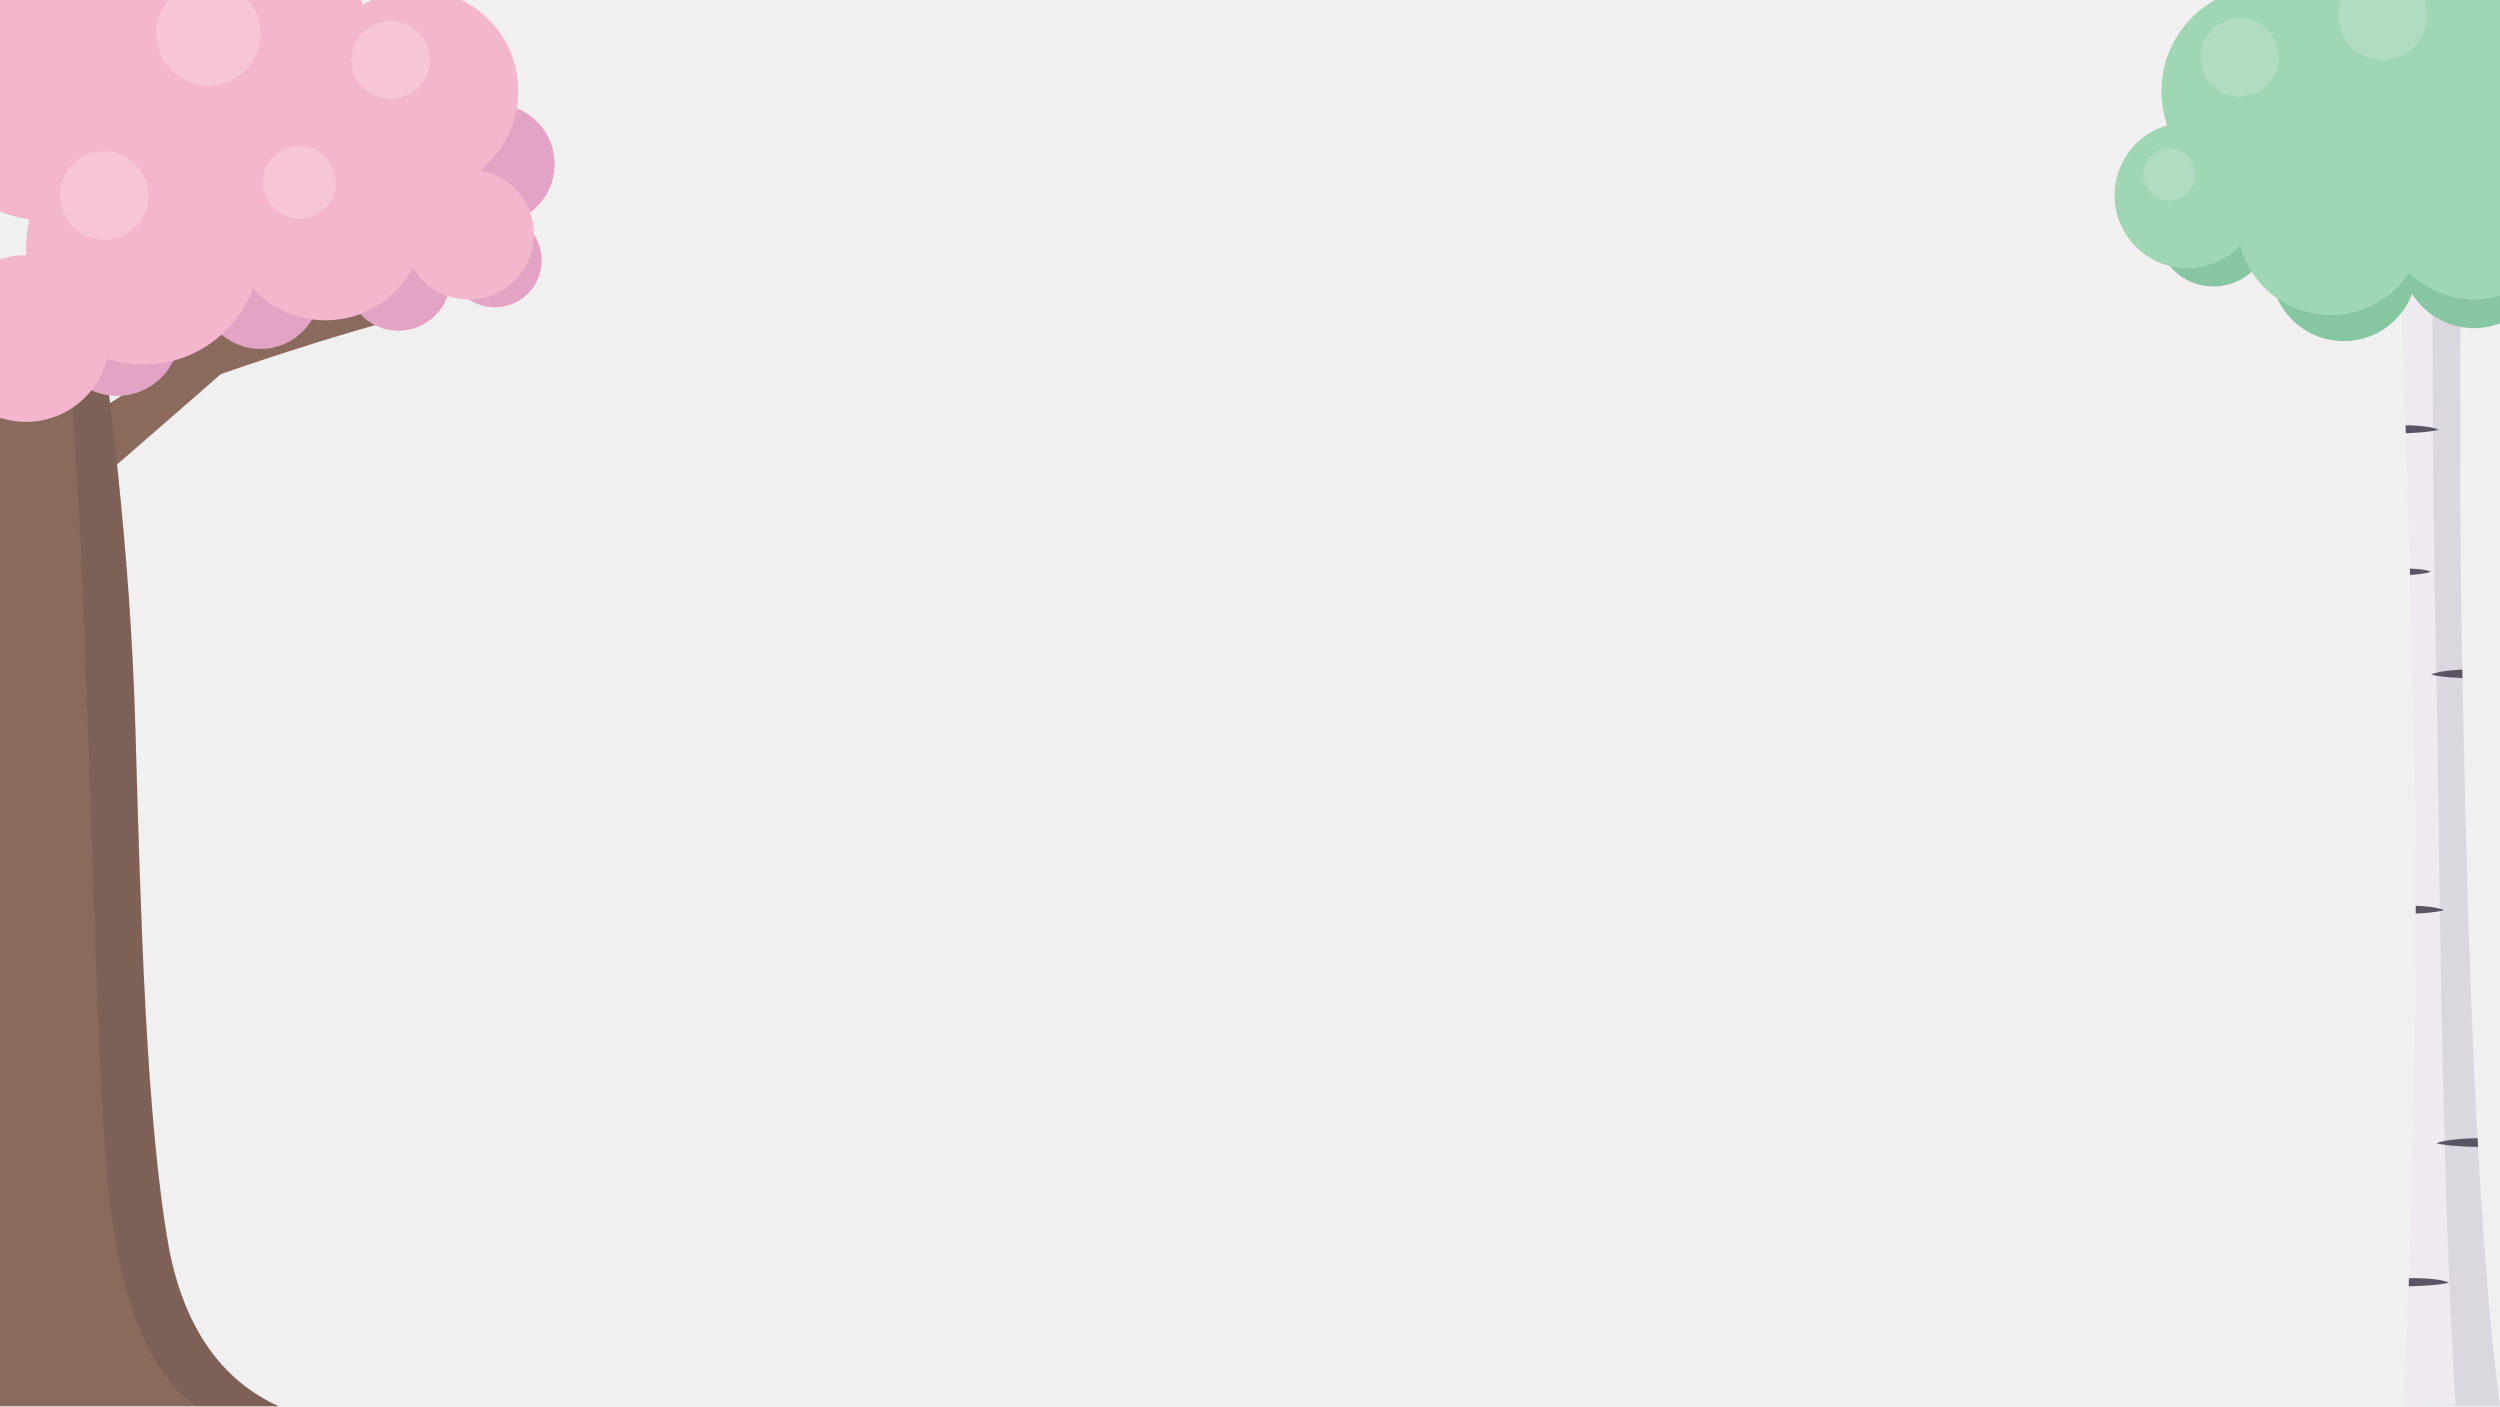
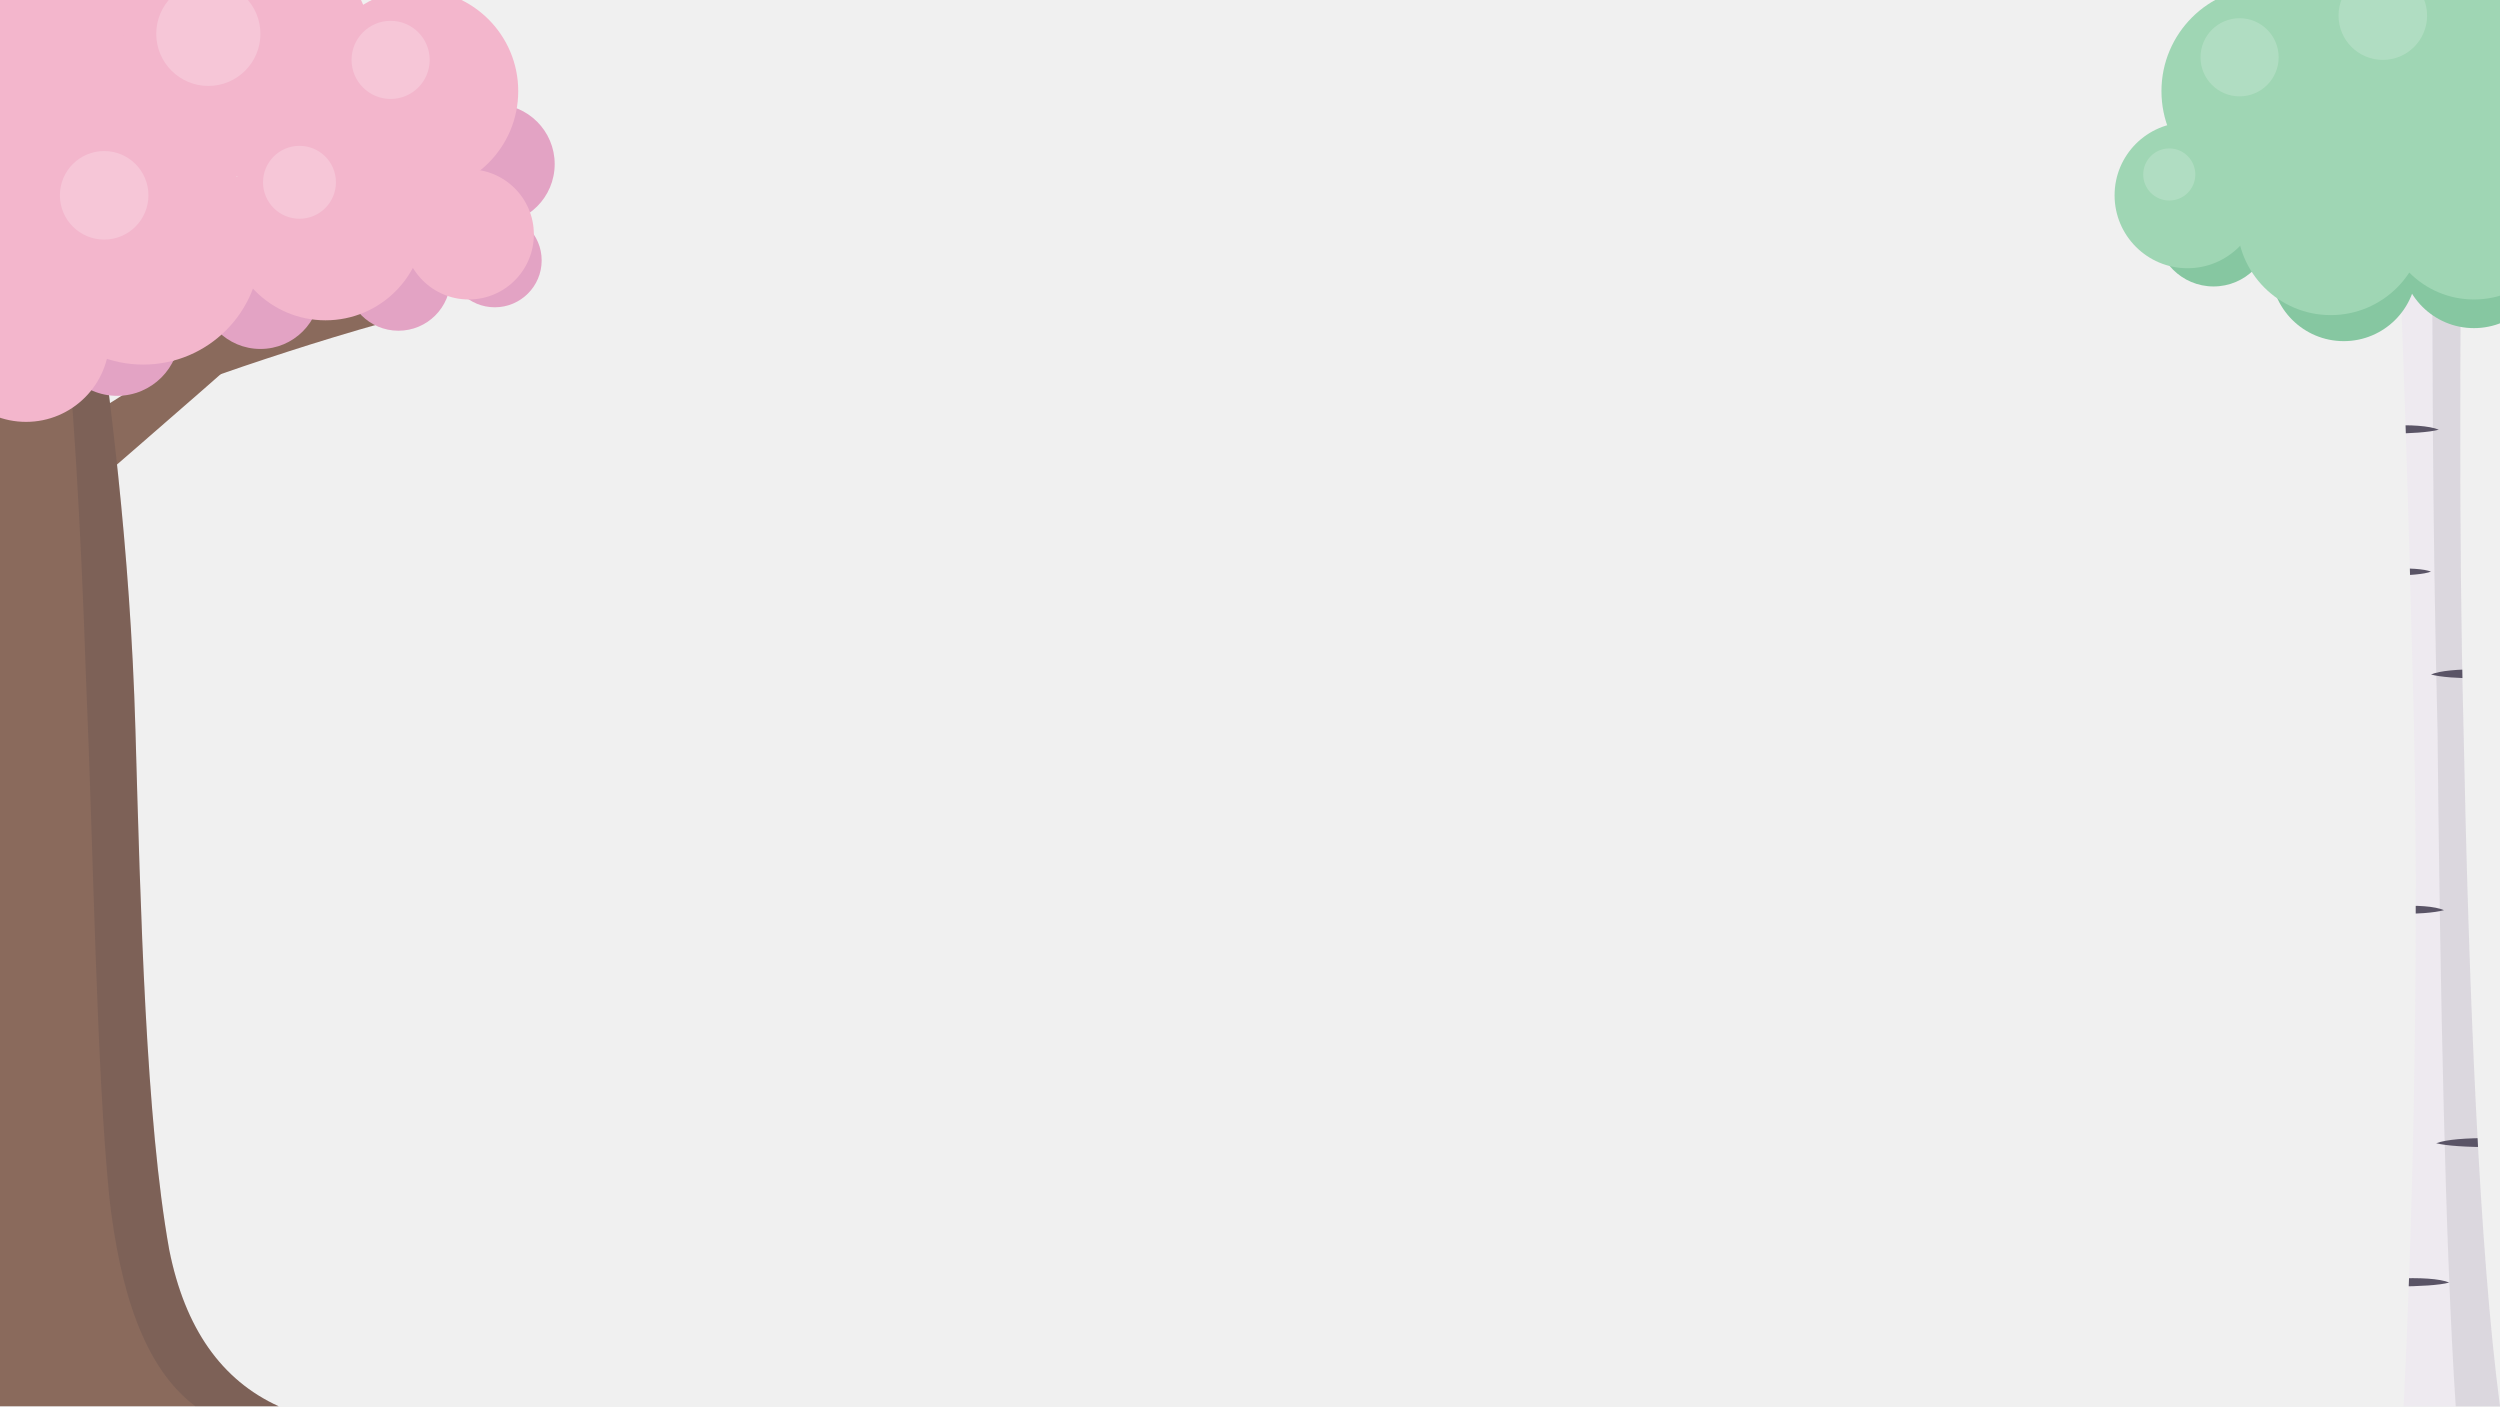
<svg xmlns="http://www.w3.org/2000/svg" viewBox="0 0 1920 1080" preserveAspectRatio="none">
  <defs>
    <clipPath id="mythical-trees-birch">
      <path d="M1846,1080 C1852,960 1858,760 1854,560 C1850,400 1846,260 1840,140 L1890,140 C1890,260 1888,400 1892,560 C1896,760 1904,960 1920,1080 Z" />
    </clipPath>
  </defs>
  <path d="M1846,1080 C1852,960 1858,760 1854,560 C1850,400 1846,260 1840,140 L1890,140 C1890,260 1888,400 1892,560 C1896,760 1904,960 1920,1080 Z" fill="#eeeaf0" />
  <path d="M1868,140 L1890,140 C1890,260 1888,400 1892,560 C1896,760 1904,960 1920,1080 L1886,1080 C1878,960 1874,760 1872,560 C1868,400 1868,260 1868,140 Z" fill="#2b2b3a" opacity="0.1" />
  <g fill="#5a5466" clip-path="url(#mythical-trees-birch)">
    <path d="M1836,327 C1850,326 1866,327 1873,330 C1866,332 1850,333 1836,333 Z" />
    <path d="M1904,514 C1888,514 1874,515 1867,518 C1874,520 1888,521 1904,521 Z" />
    <path d="M1840,696 C1856,695 1870,696 1877,699 C1870,701 1856,702 1840,702 Z" />
    <path d="M1914,874 C1894,874 1879,875 1871,878 C1879,880 1894,881 1914,881 Z" />
    <path d="M1836,437 C1850,436 1862,437 1867,439 C1862,441 1850,442 1836,442 Z" />
    <path d="M1840,982 C1858,981 1874,982 1881,985 C1874,987 1858,988 1840,988 Z" />
  </g>
  <g fill="#86c7a1">
    <circle cx="1700" cy="176" r="44" />
    <circle cx="1800" cy="206" r="56" />
    <circle cx="1900" cy="196" r="56" />
  </g>
  <g fill="#9fd6b4">
    <circle cx="1740" cy="70" r="80" />
    <circle cx="1850" cy="40" r="90" />
    <circle cx="1680" cy="150" r="56" />
    <circle cx="1790" cy="170" r="72" />
    <circle cx="1900" cy="160" r="70" />
  </g>
  <g fill="#ffffff" opacity="0.18">
    <circle cx="1720" cy="44" r="30" />
    <circle cx="1830" cy="12" r="34" />
    <circle cx="1666" cy="134" r="20" />
  </g>
  <path d="M30,340 C110,300 170,250 230,200 L250,216 C190,270 130,322 40,400 Z" fill="#8a6a5c" />
  <path d="M150,276 C190,262 236,244 290,230 L294,248 C244,262 196,278 156,292 Z" fill="#8a6a5c" />
  <path d="M0,1080 L0,200 L70,200 C84,300 100,420 104,560 C108,700 112,860 130,960 C142,1020 170,1060 214,1080 Z" fill="#8a6a5c" />
  <path d="M70,200 C84,300 100,420 104,560 C108,700 112,860 130,960 C142,1020 170,1060 214,1080 L150,1080 C110,1050 92,990 84,920 C74,820 72,660 66,520 C62,400 56,300 46,200 Z" fill="#2b2b3a" opacity="0.14" />
  <g fill="#e3a3c4">
    <circle cx="90" cy="256" r="48" />
    <circle cx="200" cy="222" r="46" />
    <circle cx="306" cy="214" r="40" />
    <circle cx="380" cy="126" r="46" />
    <circle cx="380" cy="200" r="36" />
  </g>
  <g fill="#f3b6cc">
    <circle cx="40" cy="60" r="110" />
    <circle cx="190" cy="40" r="96" />
    <circle cx="320" cy="70" r="78" />
    <circle cx="110" cy="190" r="90" />
    <circle cx="250" cy="170" r="76" />
    <circle cx="360" cy="180" r="50" />
    <circle cx="20" cy="260" r="64" />
+     <circle cx="6" cy="172" r="58" />
  </g>
  <g fill="#ffffff" opacity="0.22">
    <circle cx="160" cy="26" r="40" />
    <circle cx="300" cy="46" r="30" />
    <circle cx="80" cy="150" r="34" />
    <circle cx="230" cy="140" r="28" />
  </g>
</svg>
